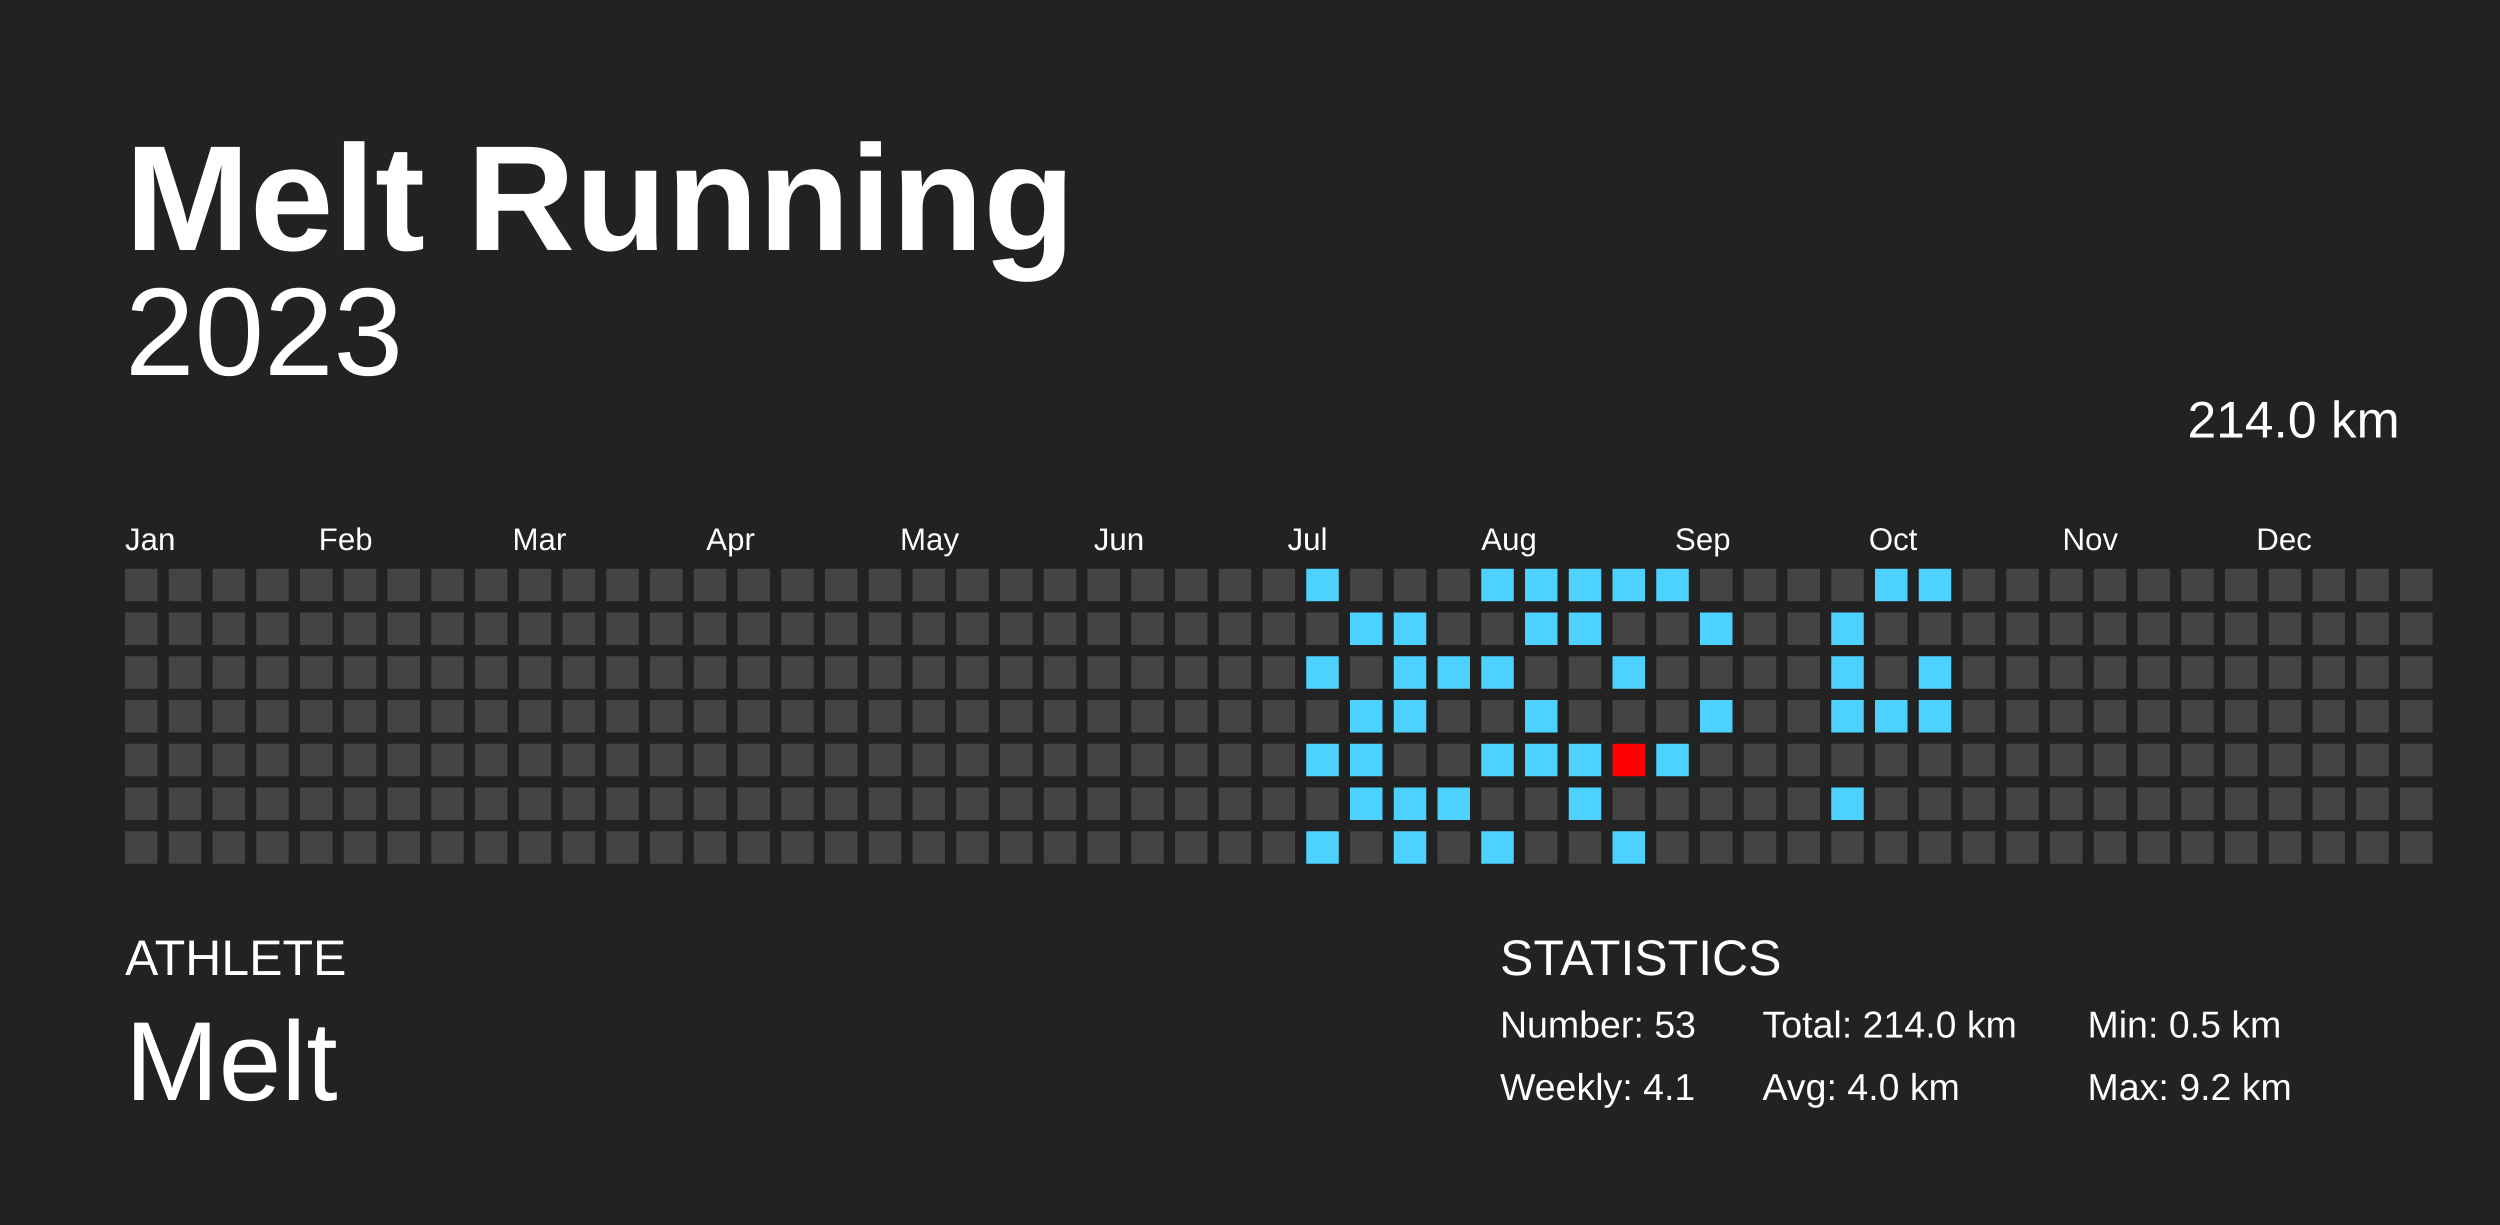
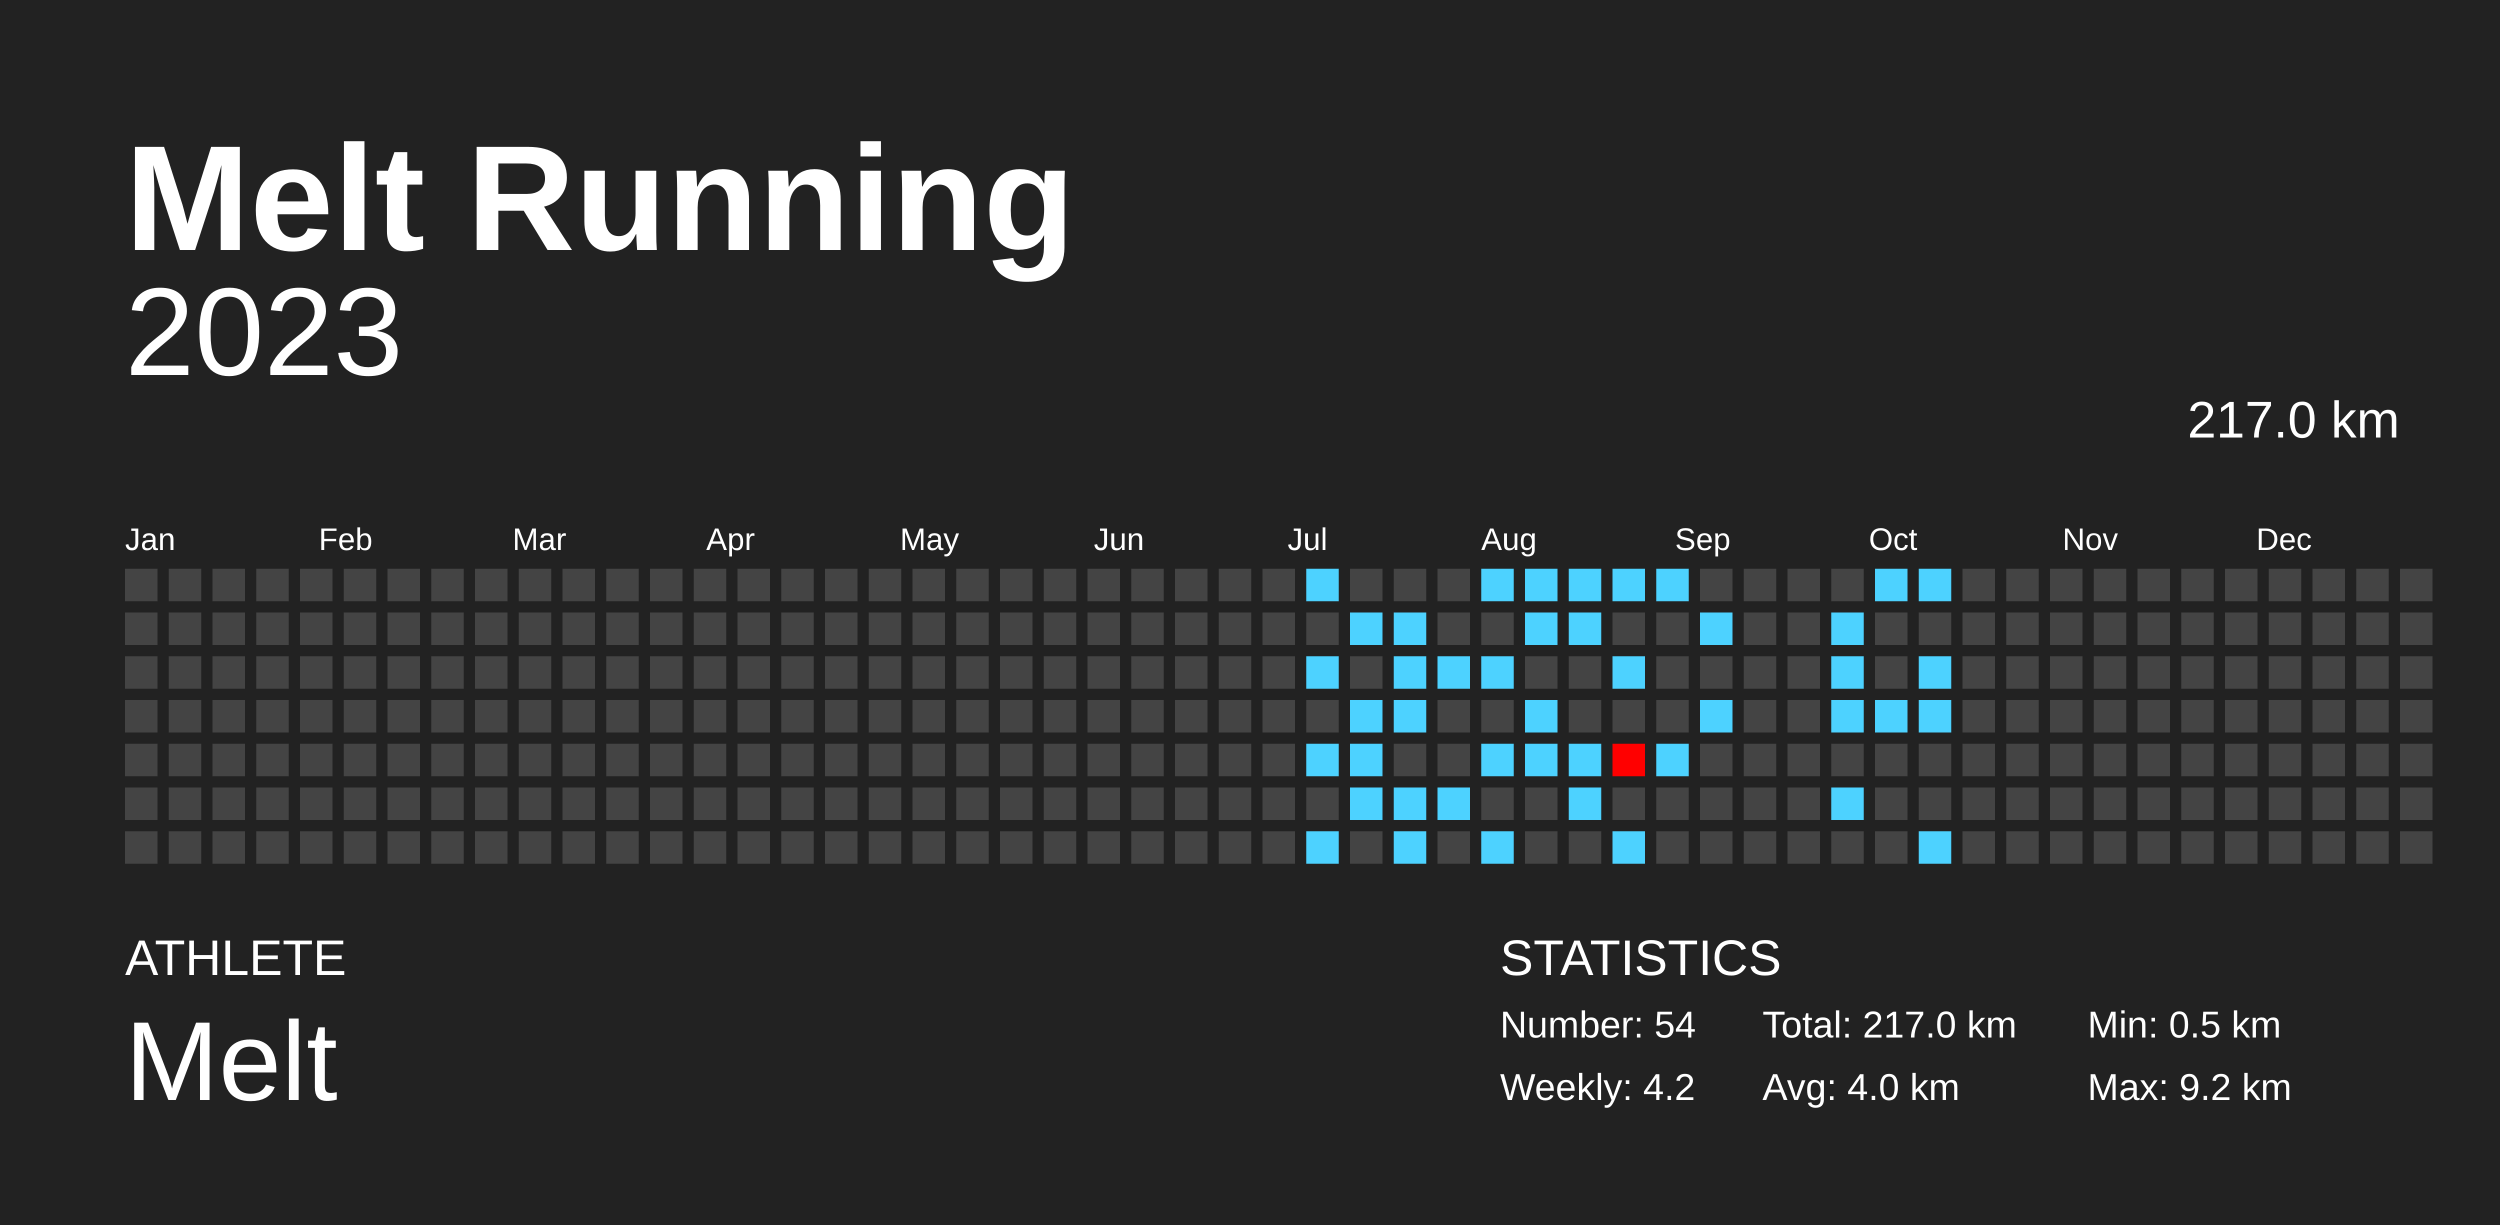
<svg xmlns="http://www.w3.org/2000/svg" baseProfile="full" height="98mm" version="1.1" viewBox="0,0,200,98" width="200mm">
  <defs />
  <rect fill="#222222" height="98" width="200" x="0" y="0" />
  <text fill="#FFFFFF" style="font-size:12px; font-family:Arial; font-weight:bold;" x="10" y="20">Melt Running</text>
  <text fill="#FFFFFF" style="font-size:4px; font-family:Arial" x="10" y="78">ATHLETE</text>
  <text fill="#FFFFFF" style="font-size:9px; font-family:Arial" x="10" y="88">Melt</text>
  <text fill="#FFFFFF" style="font-size:4px; font-family:Arial" x="120" y="78">STATISTICS</text>
-   <text fill="#FFFFFF" style="font-size:3px; font-family:Arial" x="120" y="83">Number: 53</text>
-   <text fill="#FFFFFF" style="font-size:3px; font-family:Arial" x="120" y="88">Weekly: 4.1</text>
-   <text fill="#FFFFFF" style="font-size:3px; font-family:Arial" x="141" y="83">Total: 214.0 km</text>
+   <text fill="#FFFFFF" style="font-size:3px; font-family:Arial" x="120" y="83">Number: 54</text>
+   <text fill="#FFFFFF" style="font-size:3px; font-family:Arial" x="120" y="88">Weekly: 4.2</text>
+   <text fill="#FFFFFF" style="font-size:3px; font-family:Arial" x="141" y="83">Total: 217.0 km</text>
  <text fill="#FFFFFF" style="font-size:3px; font-family:Arial" x="141" y="88">Avg: 4.0 km</text>
  <text fill="#FFFFFF" style="font-size:3px; font-family:Arial" x="167" y="83">Min: 0.5 km</text>
  <text fill="#FFFFFF" style="font-size:3px; font-family:Arial" x="167" y="88">Max: 9.2 km</text>
  <text alignment-baseline="hanging" fill="#FFFFFF" style="font-size:10.0px; font-family:Arial;" x="10" y="30">2023</text>
-   <text alignment-baseline="hanging" fill="#FFFFFF" style="font-size:4.125px; font-family:Arial;" x="175" y="35">214.0 km</text>
+   <text alignment-baseline="hanging" fill="#FFFFFF" style="font-size:4.125px; font-family:Arial;" x="175" y="35">217.0 km</text>
  <text fill="#FFFFFF" style="font-size:2.5px; font-family:Arial" x="10.0" y="44">Jan</text>
  <text fill="#FFFFFF" style="font-size:2.5px; font-family:Arial" x="25.5" y="44">Feb</text>
  <text fill="#FFFFFF" style="font-size:2.5px; font-family:Arial" x="41.0" y="44">Mar</text>
  <text fill="#FFFFFF" style="font-size:2.5px; font-family:Arial" x="56.5" y="44">Apr</text>
  <text fill="#FFFFFF" style="font-size:2.5px; font-family:Arial" x="72.0" y="44">May</text>
  <text fill="#FFFFFF" style="font-size:2.5px; font-family:Arial" x="87.5" y="44">Jun</text>
  <text fill="#FFFFFF" style="font-size:2.5px; font-family:Arial" x="103.0" y="44">Jul</text>
  <text fill="#FFFFFF" style="font-size:2.5px; font-family:Arial" x="118.5" y="44">Aug</text>
  <text fill="#FFFFFF" style="font-size:2.5px; font-family:Arial" x="134.0" y="44">Sep</text>
  <text fill="#FFFFFF" style="font-size:2.5px; font-family:Arial" x="149.5" y="44">Oct</text>
  <text fill="#FFFFFF" style="font-size:2.5px; font-family:Arial" x="165.0" y="44">Nov</text>
  <text fill="#FFFFFF" style="font-size:2.5px; font-family:Arial" x="180.5" y="44">Dec</text>
  <rect fill="#444444" height="2.6" width="2.6" x="10.0" y="45.5" />
  <rect fill="#444444" height="2.6" width="2.6" x="10.0" y="49.0" />
  <rect fill="#444444" height="2.6" width="2.6" x="10.0" y="52.5" />
  <rect fill="#444444" height="2.6" width="2.6" x="10.0" y="56.0" />
  <rect fill="#444444" height="2.6" width="2.6" x="10.0" y="59.5" />
  <rect fill="#444444" height="2.6" width="2.6" x="10.0" y="63.0" />
  <rect fill="#444444" height="2.6" width="2.6" x="10.0" y="66.5" />
  <rect fill="#444444" height="2.6" width="2.6" x="13.5" y="45.5" />
  <rect fill="#444444" height="2.6" width="2.6" x="13.5" y="49.0" />
  <rect fill="#444444" height="2.6" width="2.6" x="13.5" y="52.5" />
  <rect fill="#444444" height="2.6" width="2.6" x="13.5" y="56.0" />
  <rect fill="#444444" height="2.6" width="2.6" x="13.5" y="59.5" />
  <rect fill="#444444" height="2.6" width="2.6" x="13.5" y="63.0" />
  <rect fill="#444444" height="2.6" width="2.6" x="13.5" y="66.5" />
  <rect fill="#444444" height="2.6" width="2.6" x="17.0" y="45.5" />
  <rect fill="#444444" height="2.6" width="2.6" x="17.0" y="49.0" />
  <rect fill="#444444" height="2.6" width="2.6" x="17.0" y="52.5" />
  <rect fill="#444444" height="2.6" width="2.6" x="17.0" y="56.0" />
  <rect fill="#444444" height="2.6" width="2.6" x="17.0" y="59.5" />
  <rect fill="#444444" height="2.6" width="2.6" x="17.0" y="63.0" />
  <rect fill="#444444" height="2.6" width="2.6" x="17.0" y="66.5" />
  <rect fill="#444444" height="2.6" width="2.6" x="20.5" y="45.5" />
  <rect fill="#444444" height="2.6" width="2.6" x="20.5" y="49.0" />
  <rect fill="#444444" height="2.6" width="2.6" x="20.5" y="52.5" />
  <rect fill="#444444" height="2.6" width="2.6" x="20.5" y="56.0" />
  <rect fill="#444444" height="2.6" width="2.6" x="20.5" y="59.5" />
  <rect fill="#444444" height="2.6" width="2.6" x="20.5" y="63.0" />
  <rect fill="#444444" height="2.6" width="2.6" x="20.5" y="66.5" />
  <rect fill="#444444" height="2.6" width="2.6" x="24.0" y="45.5" />
  <rect fill="#444444" height="2.6" width="2.6" x="24.0" y="49.0" />
  <rect fill="#444444" height="2.6" width="2.6" x="24.0" y="52.5" />
  <rect fill="#444444" height="2.6" width="2.6" x="24.0" y="56.0" />
  <rect fill="#444444" height="2.6" width="2.6" x="24.0" y="59.5" />
  <rect fill="#444444" height="2.6" width="2.6" x="24.0" y="63.0" />
  <rect fill="#444444" height="2.6" width="2.6" x="24.0" y="66.5" />
  <rect fill="#444444" height="2.6" width="2.6" x="27.5" y="45.5" />
  <rect fill="#444444" height="2.6" width="2.6" x="27.5" y="49.0" />
  <rect fill="#444444" height="2.6" width="2.6" x="27.5" y="52.5" />
  <rect fill="#444444" height="2.6" width="2.6" x="27.5" y="56.0" />
  <rect fill="#444444" height="2.6" width="2.6" x="27.5" y="59.5" />
  <rect fill="#444444" height="2.6" width="2.6" x="27.5" y="63.0" />
  <rect fill="#444444" height="2.6" width="2.6" x="27.5" y="66.5" />
  <rect fill="#444444" height="2.6" width="2.6" x="31.0" y="45.5" />
  <rect fill="#444444" height="2.6" width="2.6" x="31.0" y="49.0" />
  <rect fill="#444444" height="2.6" width="2.6" x="31.0" y="52.5" />
  <rect fill="#444444" height="2.6" width="2.6" x="31.0" y="56.0" />
  <rect fill="#444444" height="2.6" width="2.6" x="31.0" y="59.5" />
  <rect fill="#444444" height="2.6" width="2.6" x="31.0" y="63.0" />
  <rect fill="#444444" height="2.6" width="2.6" x="31.0" y="66.5" />
  <rect fill="#444444" height="2.6" width="2.6" x="34.5" y="45.5" />
  <rect fill="#444444" height="2.6" width="2.6" x="34.5" y="49.0" />
  <rect fill="#444444" height="2.6" width="2.6" x="34.5" y="52.5" />
  <rect fill="#444444" height="2.6" width="2.6" x="34.5" y="56.0" />
  <rect fill="#444444" height="2.6" width="2.6" x="34.5" y="59.5" />
  <rect fill="#444444" height="2.6" width="2.6" x="34.5" y="63.0" />
  <rect fill="#444444" height="2.6" width="2.6" x="34.5" y="66.5" />
  <rect fill="#444444" height="2.6" width="2.6" x="38.0" y="45.5" />
  <rect fill="#444444" height="2.6" width="2.6" x="38.0" y="49.0" />
  <rect fill="#444444" height="2.6" width="2.6" x="38.0" y="52.5" />
  <rect fill="#444444" height="2.6" width="2.6" x="38.0" y="56.0" />
  <rect fill="#444444" height="2.6" width="2.6" x="38.0" y="59.5" />
  <rect fill="#444444" height="2.6" width="2.6" x="38.0" y="63.0" />
  <rect fill="#444444" height="2.6" width="2.6" x="38.0" y="66.5" />
  <rect fill="#444444" height="2.6" width="2.6" x="41.5" y="45.5" />
  <rect fill="#444444" height="2.6" width="2.6" x="41.5" y="49.0" />
  <rect fill="#444444" height="2.6" width="2.6" x="41.5" y="52.5" />
  <rect fill="#444444" height="2.6" width="2.6" x="41.5" y="56.0" />
  <rect fill="#444444" height="2.6" width="2.6" x="41.5" y="59.5" />
  <rect fill="#444444" height="2.6" width="2.6" x="41.5" y="63.0" />
  <rect fill="#444444" height="2.6" width="2.6" x="41.5" y="66.5" />
  <rect fill="#444444" height="2.6" width="2.6" x="45.0" y="45.5" />
  <rect fill="#444444" height="2.6" width="2.6" x="45.0" y="49.0" />
  <rect fill="#444444" height="2.6" width="2.6" x="45.0" y="52.5" />
  <rect fill="#444444" height="2.6" width="2.6" x="45.0" y="56.0" />
  <rect fill="#444444" height="2.6" width="2.6" x="45.0" y="59.5" />
  <rect fill="#444444" height="2.6" width="2.6" x="45.0" y="63.0" />
  <rect fill="#444444" height="2.6" width="2.6" x="45.0" y="66.5" />
  <rect fill="#444444" height="2.6" width="2.6" x="48.5" y="45.5" />
  <rect fill="#444444" height="2.6" width="2.6" x="48.5" y="49.0" />
  <rect fill="#444444" height="2.6" width="2.6" x="48.5" y="52.5" />
  <rect fill="#444444" height="2.6" width="2.6" x="48.5" y="56.0" />
  <rect fill="#444444" height="2.6" width="2.6" x="48.5" y="59.5" />
  <rect fill="#444444" height="2.6" width="2.6" x="48.5" y="63.0" />
  <rect fill="#444444" height="2.6" width="2.6" x="48.5" y="66.5" />
  <rect fill="#444444" height="2.6" width="2.6" x="52.0" y="45.5" />
  <rect fill="#444444" height="2.6" width="2.6" x="52.0" y="49.0" />
  <rect fill="#444444" height="2.6" width="2.6" x="52.0" y="52.5" />
  <rect fill="#444444" height="2.6" width="2.6" x="52.0" y="56.0" />
  <rect fill="#444444" height="2.6" width="2.6" x="52.0" y="59.5" />
  <rect fill="#444444" height="2.6" width="2.6" x="52.0" y="63.0" />
  <rect fill="#444444" height="2.6" width="2.6" x="52.0" y="66.5" />
  <rect fill="#444444" height="2.6" width="2.6" x="55.5" y="45.5" />
  <rect fill="#444444" height="2.6" width="2.6" x="55.5" y="49.0" />
  <rect fill="#444444" height="2.6" width="2.6" x="55.5" y="52.5" />
  <rect fill="#444444" height="2.6" width="2.6" x="55.5" y="56.0" />
  <rect fill="#444444" height="2.6" width="2.6" x="55.5" y="59.5" />
  <rect fill="#444444" height="2.6" width="2.6" x="55.5" y="63.0" />
  <rect fill="#444444" height="2.6" width="2.6" x="55.5" y="66.5" />
  <rect fill="#444444" height="2.6" width="2.6" x="59.0" y="45.5" />
  <rect fill="#444444" height="2.6" width="2.6" x="59.0" y="49.0" />
  <rect fill="#444444" height="2.6" width="2.6" x="59.0" y="52.5" />
  <rect fill="#444444" height="2.6" width="2.6" x="59.0" y="56.0" />
  <rect fill="#444444" height="2.6" width="2.6" x="59.0" y="59.5" />
  <rect fill="#444444" height="2.6" width="2.6" x="59.0" y="63.0" />
  <rect fill="#444444" height="2.6" width="2.6" x="59.0" y="66.5" />
  <rect fill="#444444" height="2.6" width="2.6" x="62.5" y="45.5" />
  <rect fill="#444444" height="2.6" width="2.6" x="62.5" y="49.0" />
  <rect fill="#444444" height="2.6" width="2.6" x="62.5" y="52.5" />
  <rect fill="#444444" height="2.6" width="2.6" x="62.5" y="56.0" />
  <rect fill="#444444" height="2.6" width="2.6" x="62.5" y="59.5" />
  <rect fill="#444444" height="2.6" width="2.6" x="62.5" y="63.0" />
  <rect fill="#444444" height="2.6" width="2.6" x="62.5" y="66.5" />
  <rect fill="#444444" height="2.6" width="2.6" x="66.0" y="45.5" />
  <rect fill="#444444" height="2.6" width="2.6" x="66.0" y="49.0" />
  <rect fill="#444444" height="2.6" width="2.6" x="66.0" y="52.5" />
  <rect fill="#444444" height="2.6" width="2.6" x="66.0" y="56.0" />
  <rect fill="#444444" height="2.6" width="2.6" x="66.0" y="59.5" />
  <rect fill="#444444" height="2.6" width="2.6" x="66.0" y="63.0" />
  <rect fill="#444444" height="2.6" width="2.6" x="66.0" y="66.5" />
  <rect fill="#444444" height="2.6" width="2.6" x="69.5" y="45.5" />
  <rect fill="#444444" height="2.6" width="2.6" x="69.5" y="49.0" />
  <rect fill="#444444" height="2.6" width="2.6" x="69.5" y="52.5" />
  <rect fill="#444444" height="2.6" width="2.6" x="69.5" y="56.0" />
  <rect fill="#444444" height="2.6" width="2.6" x="69.5" y="59.5" />
  <rect fill="#444444" height="2.6" width="2.6" x="69.5" y="63.0" />
  <rect fill="#444444" height="2.6" width="2.6" x="69.5" y="66.5" />
  <rect fill="#444444" height="2.6" width="2.6" x="73.0" y="45.5" />
  <rect fill="#444444" height="2.6" width="2.6" x="73.0" y="49.0" />
  <rect fill="#444444" height="2.6" width="2.6" x="73.0" y="52.5" />
  <rect fill="#444444" height="2.6" width="2.6" x="73.0" y="56.0" />
  <rect fill="#444444" height="2.6" width="2.6" x="73.0" y="59.5" />
  <rect fill="#444444" height="2.6" width="2.6" x="73.0" y="63.0" />
  <rect fill="#444444" height="2.6" width="2.6" x="73.0" y="66.5" />
  <rect fill="#444444" height="2.6" width="2.6" x="76.5" y="45.5" />
  <rect fill="#444444" height="2.6" width="2.6" x="76.5" y="49.0" />
  <rect fill="#444444" height="2.6" width="2.6" x="76.5" y="52.5" />
  <rect fill="#444444" height="2.6" width="2.6" x="76.5" y="56.0" />
  <rect fill="#444444" height="2.6" width="2.6" x="76.5" y="59.5" />
  <rect fill="#444444" height="2.6" width="2.6" x="76.5" y="63.0" />
  <rect fill="#444444" height="2.6" width="2.6" x="76.5" y="66.5" />
  <rect fill="#444444" height="2.6" width="2.6" x="80.0" y="45.5" />
  <rect fill="#444444" height="2.6" width="2.6" x="80.0" y="49.0" />
  <rect fill="#444444" height="2.6" width="2.6" x="80.0" y="52.5" />
  <rect fill="#444444" height="2.6" width="2.6" x="80.0" y="56.0" />
  <rect fill="#444444" height="2.6" width="2.6" x="80.0" y="59.5" />
  <rect fill="#444444" height="2.6" width="2.6" x="80.0" y="63.0" />
  <rect fill="#444444" height="2.6" width="2.6" x="80.0" y="66.5" />
  <rect fill="#444444" height="2.6" width="2.6" x="83.5" y="45.5" />
  <rect fill="#444444" height="2.6" width="2.6" x="83.5" y="49.0" />
  <rect fill="#444444" height="2.6" width="2.6" x="83.5" y="52.5" />
  <rect fill="#444444" height="2.6" width="2.6" x="83.5" y="56.0" />
  <rect fill="#444444" height="2.6" width="2.6" x="83.5" y="59.5" />
  <rect fill="#444444" height="2.6" width="2.6" x="83.5" y="63.0" />
  <rect fill="#444444" height="2.6" width="2.6" x="83.5" y="66.5" />
  <rect fill="#444444" height="2.6" width="2.6" x="87.0" y="45.5" />
  <rect fill="#444444" height="2.6" width="2.6" x="87.0" y="49.0" />
  <rect fill="#444444" height="2.6" width="2.6" x="87.0" y="52.5" />
  <rect fill="#444444" height="2.6" width="2.6" x="87.0" y="56.0" />
  <rect fill="#444444" height="2.6" width="2.6" x="87.0" y="59.5" />
  <rect fill="#444444" height="2.6" width="2.6" x="87.0" y="63.0" />
  <rect fill="#444444" height="2.6" width="2.6" x="87.0" y="66.5" />
  <rect fill="#444444" height="2.6" width="2.6" x="90.5" y="45.5" />
  <rect fill="#444444" height="2.6" width="2.6" x="90.5" y="49.0" />
  <rect fill="#444444" height="2.6" width="2.6" x="90.5" y="52.5" />
  <rect fill="#444444" height="2.6" width="2.6" x="90.5" y="56.0" />
  <rect fill="#444444" height="2.6" width="2.6" x="90.5" y="59.5" />
  <rect fill="#444444" height="2.6" width="2.6" x="90.5" y="63.0" />
  <rect fill="#444444" height="2.6" width="2.6" x="90.5" y="66.5" />
  <rect fill="#444444" height="2.6" width="2.6" x="94.0" y="45.5" />
  <rect fill="#444444" height="2.6" width="2.6" x="94.0" y="49.0" />
  <rect fill="#444444" height="2.6" width="2.6" x="94.0" y="52.5" />
  <rect fill="#444444" height="2.6" width="2.6" x="94.0" y="56.0" />
  <rect fill="#444444" height="2.6" width="2.6" x="94.0" y="59.5" />
  <rect fill="#444444" height="2.6" width="2.6" x="94.0" y="63.0" />
  <rect fill="#444444" height="2.6" width="2.6" x="94.0" y="66.5" />
  <rect fill="#444444" height="2.6" width="2.6" x="97.5" y="45.5" />
  <rect fill="#444444" height="2.6" width="2.6" x="97.5" y="49.0" />
  <rect fill="#444444" height="2.6" width="2.6" x="97.5" y="52.5" />
  <rect fill="#444444" height="2.6" width="2.6" x="97.5" y="56.0" />
  <rect fill="#444444" height="2.6" width="2.6" x="97.5" y="59.5" />
  <rect fill="#444444" height="2.6" width="2.6" x="97.5" y="63.0" />
  <rect fill="#444444" height="2.6" width="2.6" x="97.5" y="66.5" />
  <rect fill="#444444" height="2.6" width="2.6" x="101.0" y="45.5" />
  <rect fill="#444444" height="2.6" width="2.6" x="101.0" y="49.0" />
  <rect fill="#444444" height="2.6" width="2.6" x="101.0" y="52.5" />
  <rect fill="#444444" height="2.6" width="2.6" x="101.0" y="56.0" />
  <rect fill="#444444" height="2.6" width="2.6" x="101.0" y="59.5" />
  <rect fill="#444444" height="2.6" width="2.6" x="101.0" y="63.0" />
  <rect fill="#444444" height="2.6" width="2.6" x="101.0" y="66.5" />
  <rect fill="#4dd2ff" height="2.6" width="2.6" x="104.5" y="45.5" />
  <rect fill="#444444" height="2.6" width="2.6" x="104.5" y="49.0" />
  <rect fill="#4dd2ff" height="2.6" width="2.6" x="104.5" y="52.5" />
  <rect fill="#444444" height="2.6" width="2.6" x="104.5" y="56.0" />
  <rect fill="#4dd2ff" height="2.6" width="2.6" x="104.5" y="59.5" />
  <rect fill="#444444" height="2.6" width="2.6" x="104.5" y="63.0" />
  <rect fill="#4dd2ff" height="2.6" width="2.6" x="104.5" y="66.5" />
  <rect fill="#444444" height="2.6" width="2.6" x="108.0" y="45.5" />
  <rect fill="#4dd2ff" height="2.6" width="2.6" x="108.0" y="49.0" />
  <rect fill="#444444" height="2.6" width="2.6" x="108.0" y="52.5" />
  <rect fill="#4dd2ff" height="2.6" width="2.6" x="108.0" y="56.0" />
  <rect fill="#4dd2ff" height="2.6" width="2.6" x="108.0" y="59.5" />
  <rect fill="#4dd2ff" height="2.6" width="2.6" x="108.0" y="63.0" />
  <rect fill="#444444" height="2.6" width="2.6" x="108.0" y="66.5" />
  <rect fill="#444444" height="2.6" width="2.6" x="111.5" y="45.5" />
  <rect fill="#4dd2ff" height="2.6" width="2.6" x="111.5" y="49.0" />
  <rect fill="#4dd2ff" height="2.6" width="2.6" x="111.5" y="52.5" />
  <rect fill="#4dd2ff" height="2.6" width="2.6" x="111.5" y="56.0" />
  <rect fill="#444444" height="2.6" width="2.6" x="111.5" y="59.5" />
  <rect fill="#4dd2ff" height="2.6" width="2.6" x="111.5" y="63.0" />
  <rect fill="#4dd2ff" height="2.6" width="2.6" x="111.5" y="66.5" />
  <rect fill="#444444" height="2.6" width="2.6" x="115.0" y="45.5" />
  <rect fill="#444444" height="2.6" width="2.6" x="115.0" y="49.0" />
  <rect fill="#4dd2ff" height="2.6" width="2.6" x="115.0" y="52.5" />
  <rect fill="#444444" height="2.6" width="2.6" x="115.0" y="56.0" />
  <rect fill="#444444" height="2.6" width="2.6" x="115.0" y="59.5" />
  <rect fill="#4dd2ff" height="2.6" width="2.6" x="115.0" y="63.0" />
  <rect fill="#444444" height="2.6" width="2.6" x="115.0" y="66.5" />
  <rect fill="#4dd2ff" height="2.6" width="2.6" x="118.5" y="45.5" />
  <rect fill="#444444" height="2.6" width="2.6" x="118.5" y="49.0" />
  <rect fill="#4dd2ff" height="2.6" width="2.6" x="118.5" y="52.5" />
  <rect fill="#444444" height="2.6" width="2.6" x="118.5" y="56.0" />
  <rect fill="#4dd2ff" height="2.6" width="2.6" x="118.5" y="59.5" />
  <rect fill="#444444" height="2.6" width="2.6" x="118.5" y="63.0" />
  <rect fill="#4dd2ff" height="2.6" width="2.6" x="118.5" y="66.5" />
  <rect fill="#4dd2ff" height="2.6" width="2.6" x="122.0" y="45.5" />
  <rect fill="#4dd2ff" height="2.6" width="2.6" x="122.0" y="49.0" />
  <rect fill="#444444" height="2.6" width="2.6" x="122.0" y="52.5" />
  <rect fill="#4dd2ff" height="2.6" width="2.6" x="122.0" y="56.0" />
  <rect fill="#4dd2ff" height="2.6" width="2.6" x="122.0" y="59.5" />
  <rect fill="#444444" height="2.6" width="2.6" x="122.0" y="63.0" />
  <rect fill="#444444" height="2.6" width="2.6" x="122.0" y="66.5" />
  <rect fill="#4dd2ff" height="2.6" width="2.6" x="125.5" y="45.5" />
  <rect fill="#4dd2ff" height="2.6" width="2.6" x="125.5" y="49.0" />
  <rect fill="#444444" height="2.6" width="2.6" x="125.5" y="52.5" />
  <rect fill="#444444" height="2.6" width="2.6" x="125.5" y="56.0" />
  <rect fill="#4dd2ff" height="2.6" width="2.6" x="125.5" y="59.5" />
  <rect fill="#4dd2ff" height="2.6" width="2.6" x="125.5" y="63.0" />
  <rect fill="#444444" height="2.6" width="2.6" x="125.5" y="66.5" />
  <rect fill="#4dd2ff" height="2.6" width="2.6" x="129.0" y="45.5" />
  <rect fill="#444444" height="2.6" width="2.6" x="129.0" y="49.0" />
  <rect fill="#4dd2ff" height="2.6" width="2.6" x="129.0" y="52.5" />
  <rect fill="#444444" height="2.6" width="2.6" x="129.0" y="56.0" />
  <rect fill="#ff0000" height="2.6" width="2.6" x="129.0" y="59.5" />
  <rect fill="#444444" height="2.6" width="2.6" x="129.0" y="63.0" />
  <rect fill="#4dd2ff" height="2.6" width="2.6" x="129.0" y="66.5" />
  <rect fill="#4dd2ff" height="2.6" width="2.6" x="132.5" y="45.5" />
  <rect fill="#444444" height="2.6" width="2.6" x="132.5" y="49.0" />
  <rect fill="#444444" height="2.6" width="2.6" x="132.5" y="52.5" />
  <rect fill="#444444" height="2.6" width="2.6" x="132.5" y="56.0" />
  <rect fill="#4dd2ff" height="2.6" width="2.6" x="132.5" y="59.5" />
  <rect fill="#444444" height="2.6" width="2.6" x="132.5" y="63.0" />
  <rect fill="#444444" height="2.6" width="2.6" x="132.5" y="66.5" />
  <rect fill="#444444" height="2.6" width="2.6" x="136.0" y="45.5" />
  <rect fill="#4dd2ff" height="2.6" width="2.6" x="136.0" y="49.0" />
  <rect fill="#444444" height="2.6" width="2.6" x="136.0" y="52.5" />
  <rect fill="#4dd2ff" height="2.6" width="2.6" x="136.0" y="56.0" />
  <rect fill="#444444" height="2.6" width="2.6" x="136.0" y="59.5" />
  <rect fill="#444444" height="2.6" width="2.6" x="136.0" y="63.0" />
  <rect fill="#444444" height="2.6" width="2.6" x="136.0" y="66.5" />
  <rect fill="#444444" height="2.6" width="2.6" x="139.5" y="45.5" />
  <rect fill="#444444" height="2.6" width="2.6" x="139.5" y="49.0" />
  <rect fill="#444444" height="2.6" width="2.6" x="139.5" y="52.5" />
  <rect fill="#444444" height="2.6" width="2.6" x="139.5" y="56.0" />
  <rect fill="#444444" height="2.6" width="2.6" x="139.5" y="59.5" />
  <rect fill="#444444" height="2.6" width="2.6" x="139.5" y="63.0" />
  <rect fill="#444444" height="2.6" width="2.6" x="139.5" y="66.5" />
  <rect fill="#444444" height="2.6" width="2.6" x="143.0" y="45.5" />
  <rect fill="#444444" height="2.6" width="2.6" x="143.0" y="49.0" />
  <rect fill="#444444" height="2.6" width="2.6" x="143.0" y="52.5" />
  <rect fill="#444444" height="2.6" width="2.6" x="143.0" y="56.0" />
  <rect fill="#444444" height="2.6" width="2.6" x="143.0" y="59.5" />
  <rect fill="#444444" height="2.6" width="2.6" x="143.0" y="63.0" />
  <rect fill="#444444" height="2.6" width="2.6" x="143.0" y="66.5" />
  <rect fill="#444444" height="2.6" width="2.6" x="146.5" y="45.5" />
  <rect fill="#4dd2ff" height="2.6" width="2.6" x="146.5" y="49.0" />
  <rect fill="#4dd2ff" height="2.6" width="2.6" x="146.5" y="52.5" />
  <rect fill="#4dd2ff" height="2.6" width="2.6" x="146.5" y="56.0" />
  <rect fill="#444444" height="2.6" width="2.6" x="146.5" y="59.5" />
  <rect fill="#4dd2ff" height="2.6" width="2.6" x="146.5" y="63.0" />
  <rect fill="#444444" height="2.6" width="2.6" x="146.5" y="66.5" />
  <rect fill="#4dd2ff" height="2.6" width="2.6" x="150.0" y="45.5" />
  <rect fill="#444444" height="2.6" width="2.6" x="150.0" y="49.0" />
  <rect fill="#444444" height="2.6" width="2.6" x="150.0" y="52.5" />
  <rect fill="#4dd2ff" height="2.6" width="2.6" x="150.0" y="56.0" />
  <rect fill="#444444" height="2.6" width="2.6" x="150.0" y="59.5" />
  <rect fill="#444444" height="2.6" width="2.6" x="150.0" y="63.0" />
  <rect fill="#444444" height="2.6" width="2.6" x="150.0" y="66.5" />
  <rect fill="#4dd2ff" height="2.6" width="2.6" x="153.5" y="45.5" />
  <rect fill="#444444" height="2.6" width="2.6" x="153.5" y="49.0" />
  <rect fill="#4dd2ff" height="2.6" width="2.6" x="153.5" y="52.5" />
  <rect fill="#4dd2ff" height="2.6" width="2.6" x="153.5" y="56.0" />
  <rect fill="#444444" height="2.6" width="2.6" x="153.5" y="59.5" />
  <rect fill="#444444" height="2.6" width="2.6" x="153.5" y="63.0" />
-   <rect fill="#444444" height="2.6" width="2.6" x="153.5" y="66.5" />
+   <rect fill="#4dd2ff" height="2.6" width="2.6" x="153.5" y="66.5" />
  <rect fill="#444444" height="2.6" width="2.6" x="157.0" y="45.5" />
  <rect fill="#444444" height="2.6" width="2.6" x="157.0" y="49.0" />
  <rect fill="#444444" height="2.6" width="2.6" x="157.0" y="52.5" />
  <rect fill="#444444" height="2.6" width="2.6" x="157.0" y="56.0" />
  <rect fill="#444444" height="2.6" width="2.6" x="157.0" y="59.5" />
  <rect fill="#444444" height="2.6" width="2.6" x="157.0" y="63.0" />
  <rect fill="#444444" height="2.6" width="2.6" x="157.0" y="66.5" />
  <rect fill="#444444" height="2.6" width="2.6" x="160.5" y="45.5" />
  <rect fill="#444444" height="2.6" width="2.6" x="160.5" y="49.0" />
  <rect fill="#444444" height="2.6" width="2.6" x="160.5" y="52.5" />
  <rect fill="#444444" height="2.6" width="2.6" x="160.5" y="56.0" />
  <rect fill="#444444" height="2.6" width="2.6" x="160.5" y="59.5" />
  <rect fill="#444444" height="2.6" width="2.6" x="160.5" y="63.0" />
  <rect fill="#444444" height="2.6" width="2.6" x="160.5" y="66.5" />
  <rect fill="#444444" height="2.6" width="2.6" x="164.0" y="45.5" />
  <rect fill="#444444" height="2.6" width="2.6" x="164.0" y="49.0" />
  <rect fill="#444444" height="2.6" width="2.6" x="164.0" y="52.5" />
  <rect fill="#444444" height="2.6" width="2.6" x="164.0" y="56.0" />
  <rect fill="#444444" height="2.6" width="2.6" x="164.0" y="59.5" />
  <rect fill="#444444" height="2.6" width="2.6" x="164.0" y="63.0" />
  <rect fill="#444444" height="2.6" width="2.6" x="164.0" y="66.5" />
  <rect fill="#444444" height="2.6" width="2.6" x="167.5" y="45.5" />
  <rect fill="#444444" height="2.6" width="2.6" x="167.5" y="49.0" />
  <rect fill="#444444" height="2.6" width="2.6" x="167.5" y="52.5" />
  <rect fill="#444444" height="2.6" width="2.6" x="167.5" y="56.0" />
  <rect fill="#444444" height="2.6" width="2.6" x="167.5" y="59.5" />
  <rect fill="#444444" height="2.6" width="2.6" x="167.5" y="63.0" />
  <rect fill="#444444" height="2.6" width="2.6" x="167.5" y="66.5" />
  <rect fill="#444444" height="2.6" width="2.6" x="171.0" y="45.5" />
  <rect fill="#444444" height="2.6" width="2.6" x="171.0" y="49.0" />
  <rect fill="#444444" height="2.6" width="2.6" x="171.0" y="52.5" />
  <rect fill="#444444" height="2.6" width="2.6" x="171.0" y="56.0" />
  <rect fill="#444444" height="2.6" width="2.6" x="171.0" y="59.5" />
  <rect fill="#444444" height="2.6" width="2.6" x="171.0" y="63.0" />
  <rect fill="#444444" height="2.6" width="2.6" x="171.0" y="66.5" />
  <rect fill="#444444" height="2.6" width="2.6" x="174.5" y="45.5" />
  <rect fill="#444444" height="2.6" width="2.6" x="174.5" y="49.0" />
  <rect fill="#444444" height="2.6" width="2.6" x="174.5" y="52.5" />
  <rect fill="#444444" height="2.6" width="2.6" x="174.5" y="56.0" />
  <rect fill="#444444" height="2.6" width="2.6" x="174.5" y="59.5" />
  <rect fill="#444444" height="2.6" width="2.6" x="174.5" y="63.0" />
  <rect fill="#444444" height="2.6" width="2.6" x="174.5" y="66.5" />
  <rect fill="#444444" height="2.6" width="2.6" x="178.0" y="45.5" />
  <rect fill="#444444" height="2.6" width="2.6" x="178.0" y="49.0" />
  <rect fill="#444444" height="2.6" width="2.6" x="178.0" y="52.5" />
  <rect fill="#444444" height="2.6" width="2.6" x="178.0" y="56.0" />
  <rect fill="#444444" height="2.6" width="2.6" x="178.0" y="59.5" />
  <rect fill="#444444" height="2.6" width="2.6" x="178.0" y="63.0" />
  <rect fill="#444444" height="2.6" width="2.6" x="178.0" y="66.5" />
  <rect fill="#444444" height="2.6" width="2.6" x="181.5" y="45.5" />
  <rect fill="#444444" height="2.6" width="2.6" x="181.5" y="49.0" />
  <rect fill="#444444" height="2.6" width="2.6" x="181.5" y="52.5" />
  <rect fill="#444444" height="2.6" width="2.6" x="181.5" y="56.0" />
  <rect fill="#444444" height="2.6" width="2.6" x="181.5" y="59.5" />
  <rect fill="#444444" height="2.6" width="2.6" x="181.5" y="63.0" />
  <rect fill="#444444" height="2.6" width="2.6" x="181.5" y="66.5" />
  <rect fill="#444444" height="2.6" width="2.6" x="185.0" y="45.5" />
  <rect fill="#444444" height="2.6" width="2.6" x="185.0" y="49.0" />
  <rect fill="#444444" height="2.6" width="2.6" x="185.0" y="52.5" />
  <rect fill="#444444" height="2.6" width="2.6" x="185.0" y="56.0" />
  <rect fill="#444444" height="2.6" width="2.6" x="185.0" y="59.5" />
  <rect fill="#444444" height="2.6" width="2.6" x="185.0" y="63.0" />
  <rect fill="#444444" height="2.6" width="2.6" x="185.0" y="66.5" />
  <rect fill="#444444" height="2.6" width="2.6" x="188.5" y="45.5" />
  <rect fill="#444444" height="2.6" width="2.6" x="188.5" y="49.0" />
  <rect fill="#444444" height="2.6" width="2.6" x="188.5" y="52.5" />
  <rect fill="#444444" height="2.6" width="2.6" x="188.5" y="56.0" />
  <rect fill="#444444" height="2.6" width="2.6" x="188.5" y="59.5" />
  <rect fill="#444444" height="2.6" width="2.6" x="188.5" y="63.0" />
  <rect fill="#444444" height="2.6" width="2.6" x="188.5" y="66.5" />
  <rect fill="#444444" height="2.6" width="2.6" x="192.0" y="45.5" />
  <rect fill="#444444" height="2.6" width="2.6" x="192.0" y="49.0" />
  <rect fill="#444444" height="2.6" width="2.6" x="192.0" y="52.5" />
  <rect fill="#444444" height="2.6" width="2.6" x="192.0" y="56.0" />
  <rect fill="#444444" height="2.6" width="2.6" x="192.0" y="59.5" />
  <rect fill="#444444" height="2.6" width="2.6" x="192.0" y="63.0" />
  <rect fill="#444444" height="2.6" width="2.6" x="192.0" y="66.5" />
</svg>
